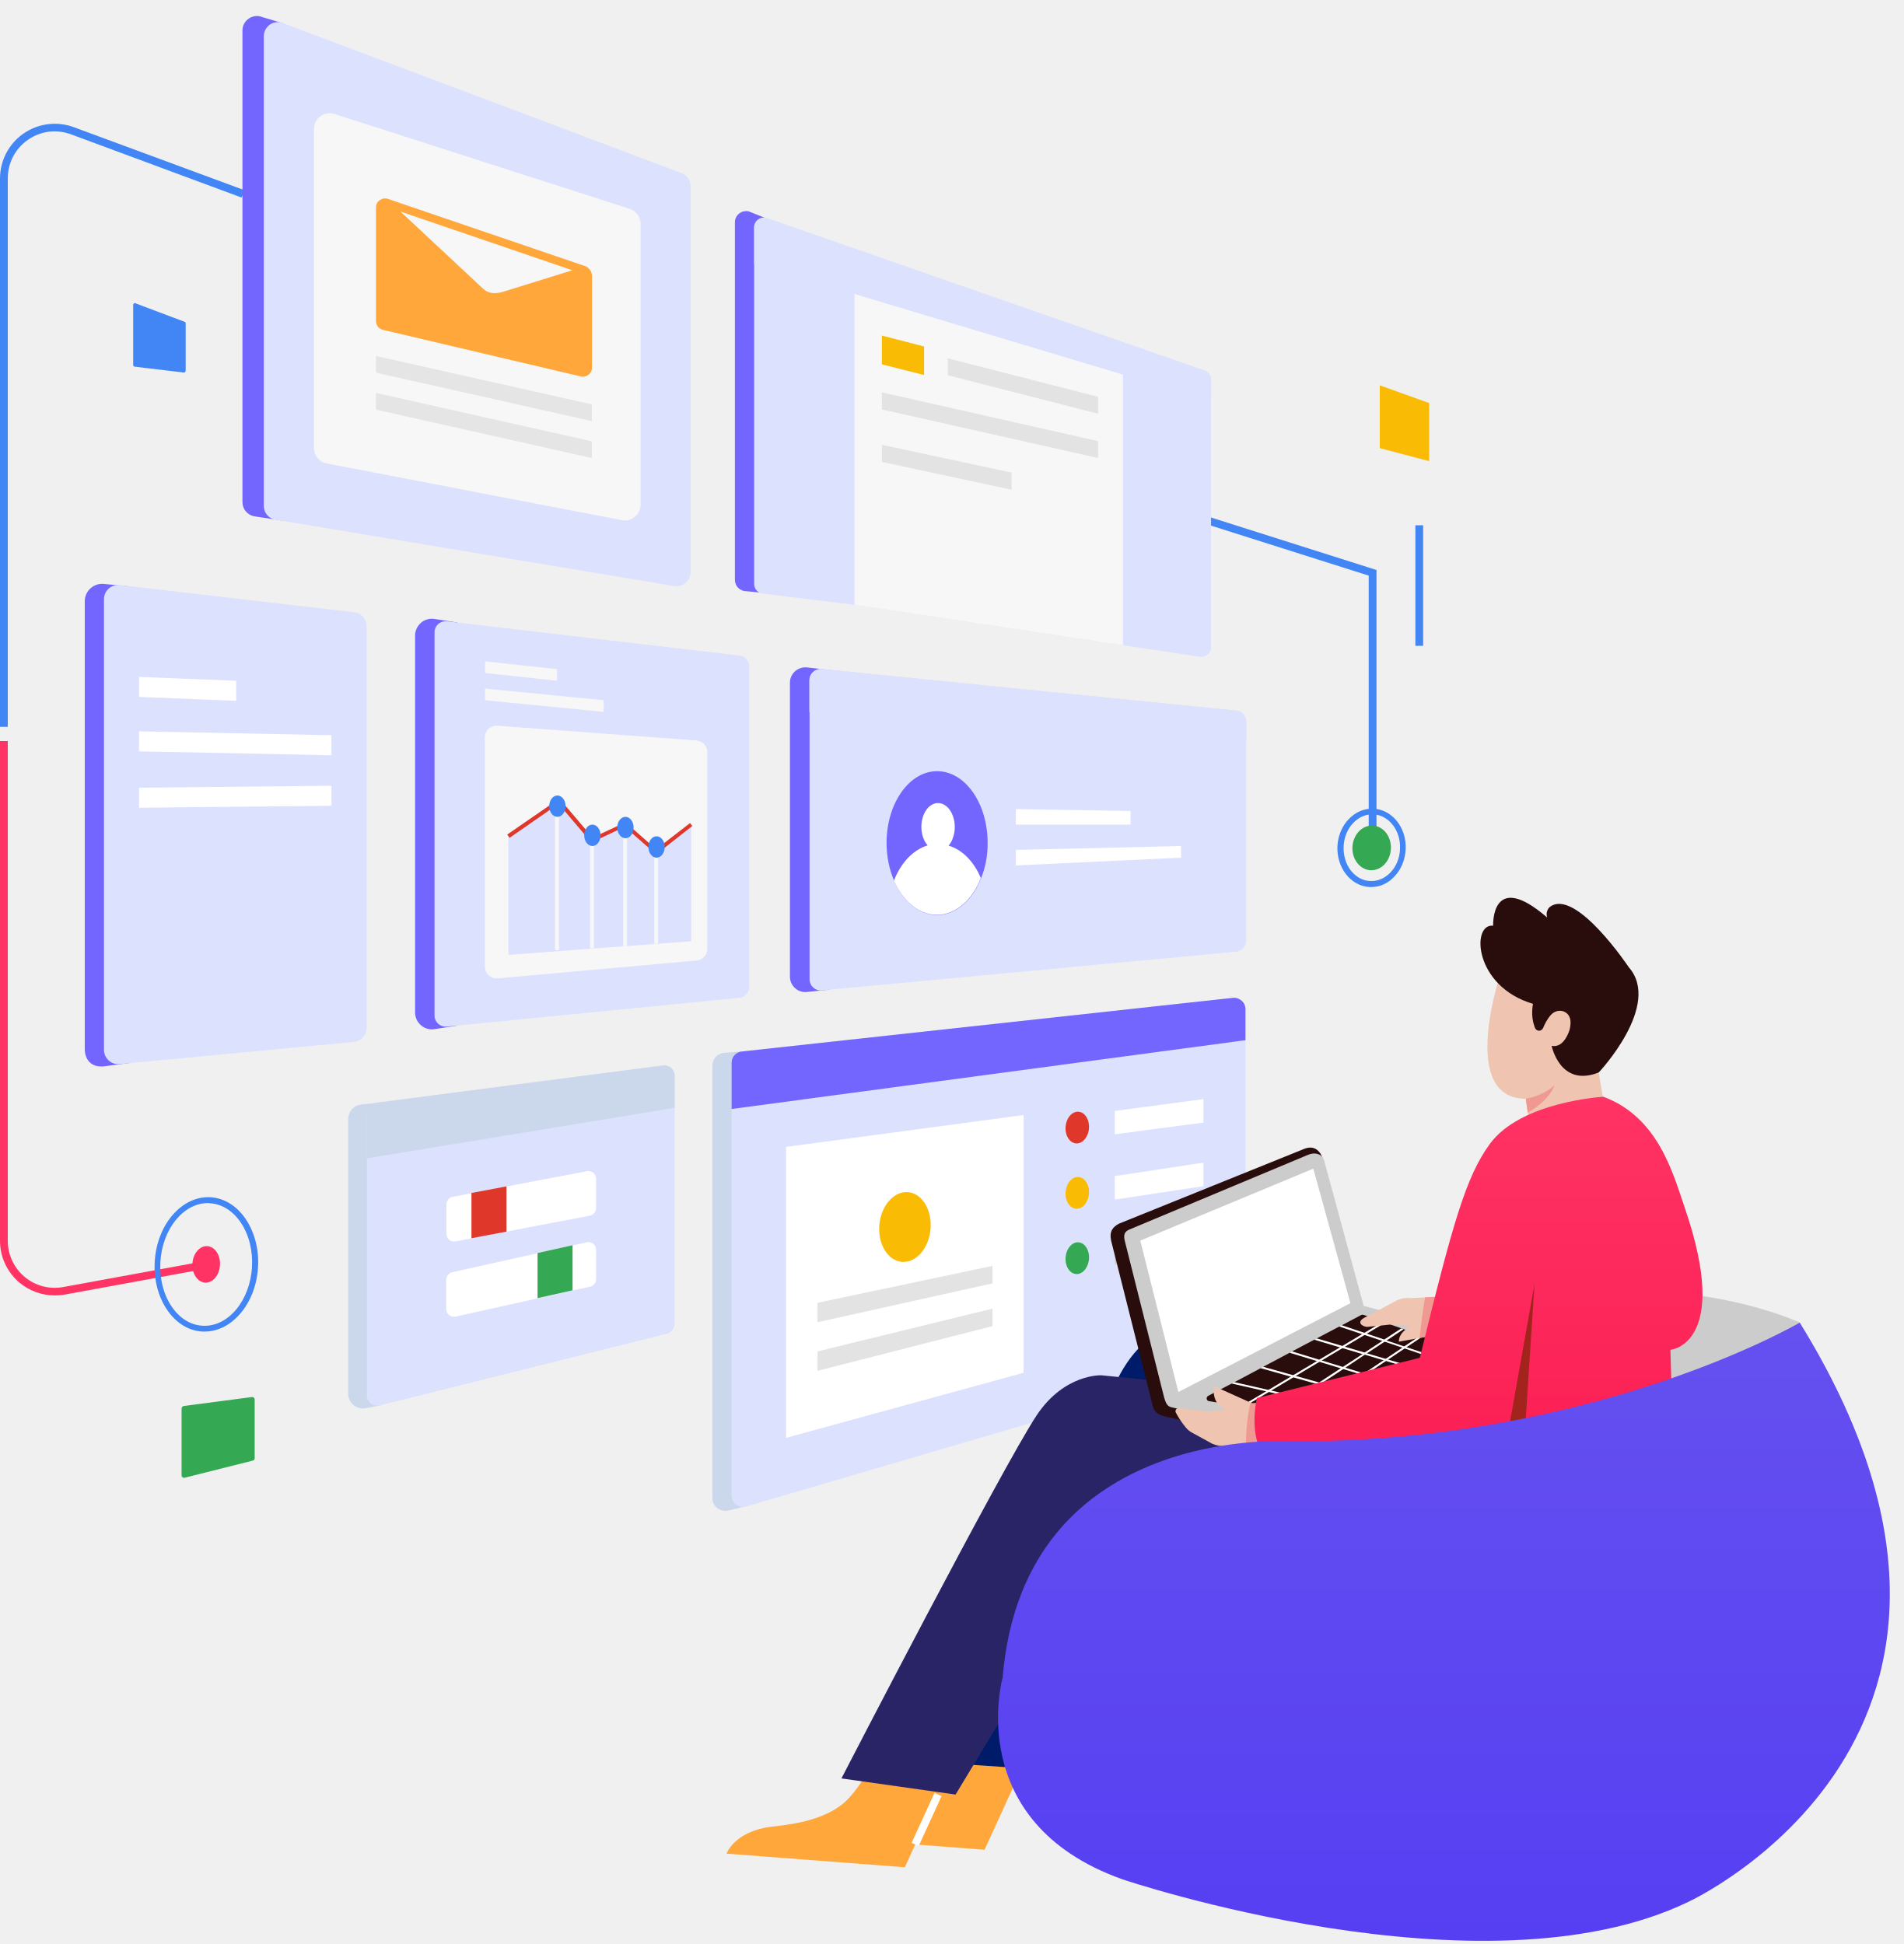
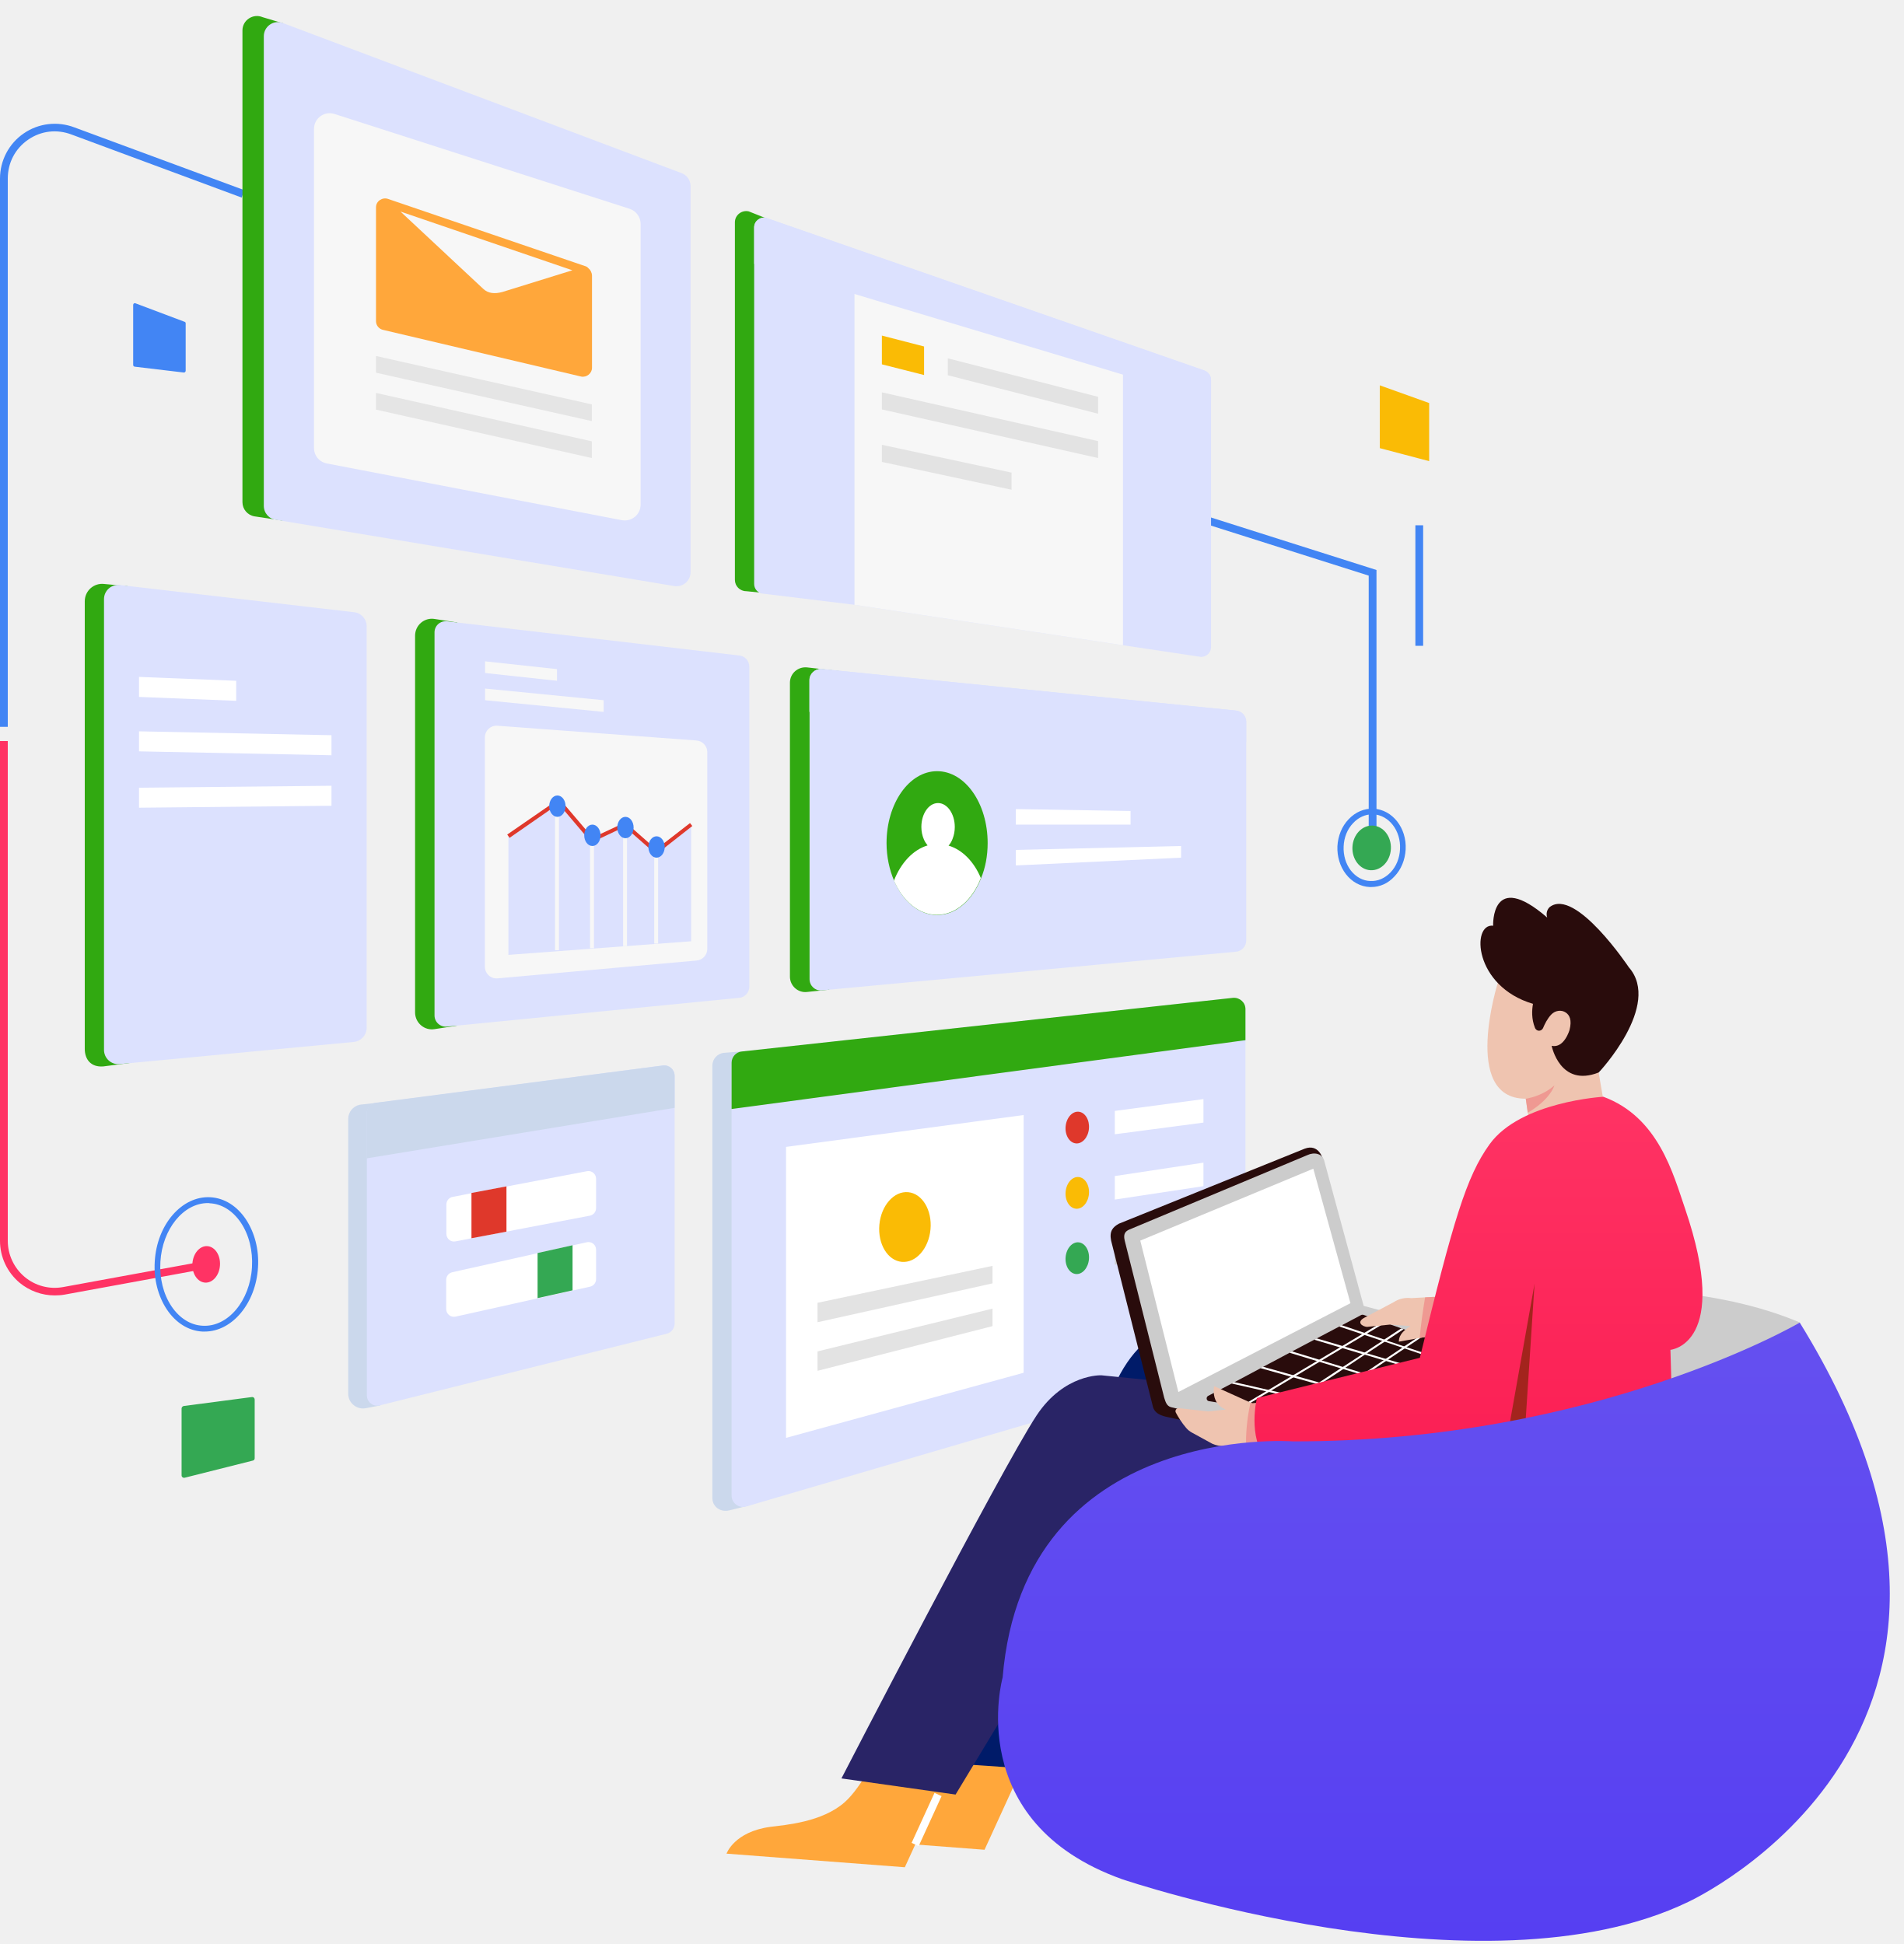
<svg xmlns="http://www.w3.org/2000/svg" width="94" height="96" viewBox="0 0 94 96" fill="none">
  <path d="M10.861 62.478C10.89 61.981 10.609 61.56 10.234 61.538C9.858 61.516 9.53 61.901 9.5 62.399C9.471 62.896 9.752 63.317 10.128 63.339C10.504 63.361 10.832 62.976 10.861 62.478Z" fill="#FF3364" />
  <path d="M12.574 69.115V72.014C12.574 72.072 12.536 72.12 12.478 72.129L9.119 72.974C9.042 72.993 8.965 72.936 8.965 72.859V69.557C8.965 69.499 9.013 69.442 9.071 69.432L12.43 68.991C12.517 68.981 12.574 69.039 12.574 69.115Z" fill="#34A853" />
  <path d="M9.167 15.967V18.309C9.167 18.357 9.119 18.405 9.071 18.396L6.652 18.108C6.604 18.098 6.575 18.069 6.575 18.021V15.055C6.575 14.998 6.633 14.95 6.69 14.979L9.109 15.89C9.148 15.9 9.167 15.929 9.167 15.967Z" fill="#4285F4" />
  <path d="M68.122 19.029V22.13L70.56 22.773V19.903L68.122 19.029Z" fill="#FABB05" />
  <path d="M67.959 41.634H67.575V28.426L57.439 25.211L57.554 24.846L67.959 28.148V41.634Z" fill="#4285F4" />
  <path d="M0.384 35.894H0V8.816C0 7.923 0.442 7.088 1.171 6.589C1.91 6.08 2.841 5.975 3.676 6.292L12.066 9.392L11.931 9.757L3.542 6.647C2.812 6.368 2.035 6.455 1.392 6.896C0.749 7.338 0.384 8.039 0.384 8.816V35.894Z" fill="#4285F4" />
  <path d="M2.697 63.971C2.073 63.971 1.459 63.75 0.969 63.347C0.355 62.828 0 62.08 0 61.273V36.595H0.384V61.273C0.384 61.964 0.691 62.617 1.219 63.059C1.747 63.5 2.438 63.683 3.12 63.558L10.136 62.272L10.204 62.646L3.187 63.932C3.024 63.961 2.86 63.971 2.697 63.971Z" fill="#FF3364" />
  <path d="M68.67 41.919C68.7 41.31 68.299 40.795 67.775 40.769C67.251 40.744 66.802 41.217 66.772 41.825C66.742 42.434 67.143 42.949 67.667 42.974C68.191 43 68.64 42.527 68.67 41.919Z" fill="#34A853" />
  <path d="M67.7 43.804C67.671 43.804 67.652 43.804 67.623 43.804C67.172 43.784 66.75 43.554 66.452 43.17C66.155 42.786 66.011 42.297 66.03 41.788C66.059 41.279 66.251 40.799 66.587 40.454C66.922 40.099 67.354 39.916 67.815 39.935C68.746 39.983 69.457 40.886 69.399 41.951C69.37 42.46 69.178 42.94 68.842 43.285C68.535 43.621 68.132 43.804 67.7 43.804ZM67.748 40.214C67.402 40.214 67.067 40.367 66.807 40.646C66.519 40.943 66.356 41.356 66.337 41.797C66.318 42.239 66.442 42.661 66.692 42.988C66.942 43.304 67.278 43.496 67.652 43.506C68.026 43.525 68.372 43.372 68.65 43.084C68.938 42.786 69.101 42.373 69.121 41.932C69.169 41.02 68.573 40.252 67.806 40.214C67.786 40.214 67.767 40.214 67.748 40.214Z" fill="#4285F4" />
  <path d="M10.107 65.756C10.069 65.756 10.031 65.756 9.992 65.756C9.301 65.718 8.677 65.324 8.236 64.662C7.804 64.009 7.583 63.164 7.641 62.291C7.746 60.467 8.984 59.046 10.386 59.123C11.077 59.162 11.701 59.555 12.142 60.217C12.574 60.87 12.795 61.715 12.738 62.588C12.632 64.364 11.461 65.756 10.107 65.756ZM10.261 59.411C9.061 59.411 8.015 60.688 7.919 62.31C7.871 63.126 8.063 63.903 8.466 64.508C8.86 65.094 9.407 65.439 10.002 65.468C11.25 65.545 12.344 64.239 12.44 62.579C12.488 61.763 12.296 60.985 11.893 60.381C11.499 59.795 10.952 59.45 10.357 59.421C10.328 59.411 10.29 59.411 10.261 59.411Z" fill="#4285F4" />
  <path d="M70.263 25.94H69.879V31.892H70.263V25.94Z" fill="#4285F4" />
-   <path d="M6.297 28.945L5.155 28.839C4.636 28.772 4.185 29.175 4.185 29.693V51.799C4.185 52.298 4.473 52.711 5.097 52.663L6.498 52.481L6.297 28.945Z" fill="#7366ff" />
+   <path d="M6.297 28.945L5.155 28.839C4.636 28.772 4.185 29.175 4.185 29.693V51.799C4.185 52.298 4.473 52.711 5.097 52.663L6.498 52.481L6.297 28.945Z" fill="#31a911" />
  <path d="M18.103 30.932V50.753C18.103 51.118 17.825 51.415 17.47 51.454L5.903 52.548C5.49 52.586 5.135 52.26 5.135 51.847V29.588C5.135 29.175 5.481 28.858 5.894 28.887L17.47 30.231C17.825 30.26 18.103 30.567 18.103 30.932Z" fill="#DCE1FE" />
  <path d="M6.863 33.427V34.416L11.662 34.608V33.619L6.863 33.427Z" fill="white" />
  <path d="M6.863 36.115V37.104L16.366 37.296V36.307L6.863 36.115Z" fill="white" />
  <path d="M6.863 38.899V39.887L16.366 39.791V38.803L6.863 38.899Z" fill="white" />
-   <path d="M22.576 30.74L21.463 30.567C20.954 30.48 20.493 30.874 20.493 31.392V49.995C20.493 50.513 20.954 50.907 21.463 50.82L22.576 50.648V30.74Z" fill="#7366ff" />
+   <path d="M22.576 30.74L21.463 30.567C20.954 30.48 20.493 30.874 20.493 31.392V49.995C20.493 50.513 20.954 50.907 21.463 50.82L22.576 50.648V30.74Z" fill="#31a911" />
  <path d="M21.453 50.148V31.229C21.453 30.893 21.741 30.644 22.077 30.682L36.504 32.371C36.782 32.4 36.994 32.64 36.994 32.919V48.728C36.994 49.006 36.782 49.246 36.504 49.275L22.077 50.696C21.741 50.734 21.453 50.475 21.453 50.148Z" fill="#DCE1FE" />
  <path d="M23.939 36.413V47.739C23.939 48.075 24.227 48.344 24.563 48.315L34.402 47.432C34.7 47.403 34.92 47.154 34.92 46.856V37.142C34.92 36.835 34.68 36.585 34.373 36.566L24.534 35.837C24.208 35.827 23.939 36.086 23.939 36.413Z" fill="#F7F7F7" />
  <path d="M25.101 47.154V41.298L27.596 39.571L29.228 41.49L30.86 40.722L32.396 42.066L34.123 40.722V46.482L25.101 47.154Z" fill="#DCE1FE" />
  <path d="M27.596 39.955H27.404V46.923H27.596V39.955Z" fill="#F7F7F7" />
  <path d="M29.324 41.682H29.132V46.827H29.324V41.682Z" fill="#F7F7F7" />
  <path d="M32.396 42.191L30.841 40.828L29.199 41.605L27.577 39.695L25.158 41.375L25.043 41.212L27.616 39.436L29.257 41.365L30.879 40.607L32.396 41.941L34.066 40.646L34.181 40.79L32.396 42.191Z" fill="#DF382B" />
  <path d="M27.52 40.338C27.742 40.338 27.923 40.102 27.923 39.81C27.923 39.519 27.742 39.283 27.52 39.283C27.297 39.283 27.116 39.519 27.116 39.81C27.116 40.102 27.297 40.338 27.52 40.338Z" fill="#4285F4" />
  <path d="M30.956 40.914H30.764V46.722H30.956V40.914Z" fill="#F7F7F7" />
  <path d="M32.492 42.258H32.3V46.597H32.492V42.258Z" fill="#F7F7F7" />
  <path d="M29.247 41.778C29.47 41.778 29.651 41.542 29.651 41.25C29.651 40.959 29.47 40.722 29.247 40.722C29.025 40.722 28.844 40.959 28.844 41.25C28.844 41.542 29.025 41.778 29.247 41.778Z" fill="#4285F4" />
  <path d="M30.879 41.394C31.102 41.394 31.282 41.158 31.282 40.866C31.282 40.575 31.102 40.338 30.879 40.338C30.657 40.338 30.476 40.575 30.476 40.866C30.476 41.158 30.657 41.394 30.879 41.394Z" fill="#4285F4" />
  <path d="M32.415 42.354C32.638 42.354 32.818 42.118 32.818 41.826C32.818 41.535 32.638 41.298 32.415 41.298C32.192 41.298 32.012 41.535 32.012 41.826C32.012 42.118 32.192 42.354 32.415 42.354Z" fill="#4285F4" />
  <path d="M23.949 34.003V34.579L29.804 35.155V34.579L23.949 34.003Z" fill="#F7F7F7" />
  <path d="M23.949 32.659V33.235L27.5 33.619V33.043L23.949 32.659Z" fill="#F7F7F7" />
-   <path d="M13.947 25.71L12.565 25.499C12.219 25.441 11.97 25.144 11.97 24.798V1.502C11.97 0.993 12.498 0.648 12.968 0.849L13.966 1.147L13.947 25.71Z" fill="#7366ff" />
+   <path d="M13.947 25.71L12.565 25.499C12.219 25.441 11.97 25.144 11.97 24.798V1.502C11.97 0.993 12.498 0.648 12.968 0.849L13.966 1.147L13.947 25.71Z" fill="#31a911" />
  <path d="M34.095 9.19V28.254C34.095 28.676 33.73 28.993 33.317 28.945L13.64 25.672C13.285 25.633 13.025 25.336 13.025 24.98V1.79C13.025 1.3 13.515 0.964 13.966 1.137L33.644 8.547C33.912 8.643 34.095 8.902 34.095 9.19Z" fill="#DCE1FE" />
  <path d="M16.519 5.629L31.09 10.313C31.407 10.419 31.628 10.717 31.628 11.053V24.923C31.628 25.403 31.196 25.767 30.716 25.691L16.145 22.888C15.771 22.821 15.502 22.504 15.502 22.12V6.368C15.502 5.841 16.011 5.466 16.519 5.629Z" fill="#F7F7F7" />
  <path d="M29.055 13.251C29.007 13.193 28.95 13.155 28.873 13.136L19.159 9.824C18.89 9.728 18.564 9.92 18.564 10.237V15.862C18.564 16.073 18.718 16.255 18.929 16.294L28.7 18.597C28.969 18.645 29.228 18.434 29.228 18.165V13.606C29.219 13.452 29.151 13.328 29.055 13.251ZM24.794 14.422C24.429 14.518 24.102 14.499 23.853 14.259L19.773 10.448L28.259 13.347L24.794 14.422Z" fill="#FFA73B" />
  <path d="M29.219 19.97V20.795L18.564 18.405V17.58L29.219 19.97Z" fill="#E5E5E5" />
  <path d="M29.219 21.794V22.619L18.564 20.229V19.404L29.219 21.794Z" fill="#E5E5E5" />
-   <path d="M41.611 33.159L39.835 32.957C39.384 32.919 39 33.264 39 33.715V48.229C39 48.68 39.393 49.035 39.835 48.987L40.939 48.872L41.611 33.159Z" fill="#7366ff" />
+   <path d="M41.611 33.159L39.835 32.957C39.384 32.919 39 33.264 39 33.715V48.229C39 48.68 39.393 49.035 39.835 48.987L40.939 48.872L41.611 33.159Z" fill="#31a911" />
  <path d="M61.528 35.645V46.443C61.528 46.741 61.298 46.981 61.01 47L40.555 48.91C40.238 48.929 39.969 48.68 39.969 48.353V33.59C39.969 33.274 40.238 33.024 40.555 33.034L61.01 35.088C61.298 35.107 61.528 35.347 61.528 35.645Z" fill="#DCE1FE" />
  <path d="M61.528 35.645V36.643L39.96 35.155V33.59C39.96 33.274 40.228 33.024 40.545 33.034L61 35.088C61.298 35.107 61.528 35.347 61.528 35.645Z" fill="#DCE1FE" />
-   <path d="M48.762 41.634C48.762 42.268 48.647 42.863 48.435 43.372C48.013 44.456 47.197 45.186 46.266 45.186C45.364 45.186 44.577 44.504 44.145 43.496C43.914 42.959 43.77 42.316 43.77 41.634C43.77 39.676 44.884 38.083 46.266 38.083C47.648 38.083 48.762 39.666 48.762 41.634Z" fill="#7366ff" />
+   <path d="M48.762 41.634C48.762 42.268 48.647 42.863 48.435 43.372C48.013 44.456 47.197 45.186 46.266 45.186C45.364 45.186 44.577 44.504 44.145 43.496C43.914 42.959 43.77 42.316 43.77 41.634C43.77 39.676 44.884 38.083 46.266 38.083C47.648 38.083 48.762 39.666 48.762 41.634Z" fill="#31a911" />
  <path d="M46.832 41.759C46.919 41.663 46.986 41.548 47.034 41.413C47.101 41.241 47.139 41.049 47.139 40.838C47.139 40.185 46.765 39.657 46.314 39.657C45.853 39.657 45.489 40.185 45.489 40.838C45.489 41.068 45.536 41.27 45.613 41.452C45.661 41.567 45.728 41.663 45.796 41.749C45.085 41.961 44.481 42.604 44.135 43.487C44.577 44.504 45.364 45.176 46.256 45.176C47.188 45.176 48.003 44.447 48.426 43.362C48.09 42.556 47.514 41.961 46.832 41.759Z" fill="white" />
  <path d="M50.154 39.955L55.817 40.05V40.722H50.154V39.955Z" fill="white" />
  <path d="M50.154 41.97L58.312 41.778V42.354L50.154 42.738V41.97Z" fill="white" />
  <path d="M18.794 54.439L17.758 54.554C17.422 54.631 17.191 54.919 17.191 55.264V68.828C17.191 69.288 17.623 69.634 18.074 69.538L18.775 69.403L18.794 54.439Z" fill="#CBD8EC" />
  <path d="M33.308 53.124V65.362C33.308 65.593 33.145 65.804 32.924 65.862L18.746 69.403C18.42 69.48 18.113 69.24 18.113 68.904V54.977C18.113 54.717 18.305 54.506 18.554 54.468L32.732 52.615C33.039 52.577 33.308 52.817 33.308 53.124Z" fill="#DCE1FE" />
  <path d="M29.43 58.211V59.661C29.43 59.843 29.295 60.006 29.113 60.035L25.389 60.745L25.005 60.822L23.277 61.148L22.797 61.245L22.49 61.302C22.25 61.35 22.039 61.168 22.039 60.928V59.478C22.039 59.296 22.173 59.133 22.355 59.104L22.807 59.018L23.287 58.922L25.014 58.595L25.398 58.518L28.979 57.837C29.209 57.789 29.43 57.971 29.43 58.211Z" fill="white" />
  <path d="M29.43 61.715V63.164C29.43 63.347 29.305 63.5 29.132 63.539L28.268 63.731L26.541 64.115L25.389 64.374L22.797 64.95L22.5 65.017C22.259 65.074 22.029 64.892 22.029 64.642V63.203C22.029 63.02 22.154 62.867 22.327 62.828L22.787 62.723L25.379 62.147L26.531 61.888L28.259 61.504L28.95 61.35C29.199 61.283 29.43 61.465 29.43 61.715Z" fill="white" />
  <path d="M33.308 53.124V54.708L18.103 57.203V54.967C18.103 54.708 18.295 54.497 18.545 54.458L32.732 52.615C33.039 52.577 33.308 52.817 33.308 53.124Z" fill="#CBD8EC" />
  <path d="M25.005 58.586V60.822L23.277 61.148V58.912L25.005 58.586Z" fill="#DF382B" />
  <path d="M28.268 61.494V63.721L26.541 64.105V61.878L28.268 61.494Z" fill="#34A853" />
  <path d="M36.946 51.895L35.746 51.991C35.419 52.02 35.17 52.298 35.17 52.625V73.972C35.17 74.404 35.563 74.692 36.005 74.587L36.936 74.356L36.946 51.895Z" fill="#CBD8EC" />
  <path d="M61.49 49.832V66.745C61.49 66.994 61.326 67.215 61.086 67.282L36.84 74.395C36.485 74.5 36.12 74.232 36.12 73.857V52.481C36.12 52.193 36.341 51.943 36.638 51.924L60.885 49.275C61.211 49.256 61.49 49.505 61.49 49.832Z" fill="#DCE1FE" />
  <path d="M38.808 56.637L50.537 55.063V67.791L38.808 71.006V56.637Z" fill="white" />
  <path d="M53.763 55.735C53.724 56.167 53.436 56.493 53.12 56.464C52.803 56.435 52.572 56.061 52.611 55.629C52.649 55.197 52.937 54.871 53.254 54.9C53.571 54.928 53.801 55.303 53.763 55.735Z" fill="#DF382B" />
  <path d="M55.039 54.861V56.013L59.416 55.437V54.276L55.039 54.861Z" fill="white" />
  <path d="M53.763 58.96C53.724 59.392 53.436 59.718 53.12 59.69C52.803 59.661 52.572 59.286 52.611 58.854C52.649 58.422 52.937 58.096 53.254 58.125C53.571 58.154 53.801 58.528 53.763 58.96Z" fill="#FABB05" />
  <path d="M55.039 58.077V59.238L59.416 58.576V57.415L55.039 58.077Z" fill="white" />
  <path d="M53.763 62.185C53.724 62.617 53.436 62.944 53.12 62.915C52.803 62.886 52.572 62.511 52.611 62.08C52.649 61.648 52.937 61.321 53.254 61.35C53.571 61.379 53.801 61.753 53.763 62.185Z" fill="#34A853" />
  <path d="M55.039 61.302V62.454L59.416 61.715V60.553L55.039 61.302Z" fill="#CCCCCC" />
-   <path d="M61.49 49.832V51.367L36.12 54.765V52.481C36.12 52.193 36.341 51.943 36.638 51.924L60.885 49.275C61.211 49.256 61.49 49.505 61.49 49.832Z" fill="#7366ff" />
+   <path d="M61.49 49.832V51.367L36.12 54.765V52.481C36.12 52.193 36.341 51.943 36.638 51.924L60.885 49.275C61.211 49.256 61.49 49.505 61.49 49.832Z" fill="#31a911" />
  <path d="M45.94 60.71C46.027 59.76 45.533 58.937 44.837 58.873C44.14 58.809 43.504 59.527 43.416 60.477C43.329 61.428 43.823 62.25 44.52 62.314C45.217 62.378 45.852 61.66 45.94 60.71Z" fill="#FABB05" />
  <path d="M40.363 64.335V65.295L49.002 63.376V62.512L40.363 64.335Z" fill="#E3E3E3" />
  <path d="M40.363 66.735V67.695L49.002 65.487V64.623L40.363 66.735Z" fill="#E3E3E3" />
-   <path d="M38.923 11.216L36.965 10.438C36.619 10.361 36.283 10.621 36.283 10.976V28.637C36.283 28.945 36.533 29.194 36.84 29.194L38.654 29.377L38.923 11.216Z" fill="#7366ff" />
+   <path d="M38.923 11.216L36.965 10.438C36.619 10.361 36.283 10.621 36.283 10.976V28.637C36.283 28.945 36.533 29.194 36.84 29.194L38.654 29.377L38.923 11.216Z" fill="#31a911" />
  <path d="M59.791 18.76V31.959C59.791 32.227 59.56 32.448 59.291 32.439L55.442 31.863L42.187 29.866L37.694 29.319C37.435 29.309 37.234 29.098 37.234 28.839V11.235C37.234 10.928 37.522 10.697 37.829 10.765L59.426 18.29C59.637 18.348 59.791 18.54 59.791 18.76Z" fill="#DCE1FE" />
  <path d="M55.442 17.052V31.863L42.187 29.866V13.222L55.442 17.052Z" fill="#F7F7F7" />
  <path d="M59.791 18.76V19.807L37.234 13.03V11.225C37.234 10.918 37.522 10.688 37.829 10.755L59.426 18.28C59.637 18.348 59.791 18.54 59.791 18.76Z" fill="#DCE1FE" />
  <path d="M43.54 19.375V20.219L54.214 22.619V21.784L43.54 19.375Z" fill="#E3E3E3" />
  <path d="M43.54 21.966V22.811L49.942 24.184V23.339L43.54 21.966Z" fill="#E3E3E3" />
  <path d="M45.623 17.11L43.54 16.572V17.992L45.623 18.52V17.11Z" fill="#FABB05" />
  <path d="M46.794 17.695V18.53L54.214 20.431V19.596L46.794 17.695Z" fill="#E3E3E3" />
  <path d="M79.401 55.725L75.667 56.676L75.427 54.938L75.331 54.257H75.302C72.135 54.237 73.958 48.507 73.958 48.507L78.134 48.334L79.401 55.725Z" fill="#EFC4B0" />
  <path d="M80.418 47.768C80.418 47.768 77.779 43.813 76.512 44.792C76.512 44.792 76.281 44.984 76.387 45.311C73.603 42.901 73.718 45.714 73.718 45.714C72.634 45.589 72.758 48.709 75.686 49.572C75.629 49.889 75.609 50.312 75.782 50.753C75.801 50.811 75.859 50.868 75.916 50.888C76.022 50.926 76.137 50.868 76.185 50.763C76.262 50.58 76.387 50.312 76.588 50.1C76.78 49.899 77.088 49.851 77.308 50.004C77.491 50.129 77.615 50.369 77.491 50.859C77.491 50.859 77.231 51.78 76.608 51.646C76.608 51.646 77.02 53.719 78.93 52.961C78.93 52.97 82.06 49.64 80.418 47.768Z" fill="#290C0C" />
  <path d="M48.608 91.346L39.806 90.674C39.806 90.674 40.18 89.59 41.975 89.35C42.724 89.254 44.529 89.119 45.642 88.131C46.506 87.363 47.37 85.539 47.37 85.539L51.161 85.769L48.608 91.346Z" fill="#FFA73B" />
  <path d="M44.673 92.21L35.87 91.538C35.87 91.538 36.245 90.454 38.04 90.214C38.789 90.118 40.593 89.983 41.707 88.995C42.571 88.227 43.434 86.403 43.434 86.403L47.226 86.633L44.673 92.21Z" fill="#FFA73B" />
  <path d="M65.972 66.265L59.148 65.372C59.148 65.372 56.393 64.902 54.857 68.818L46.852 87.075L51.209 87.372L61.768 69.557L65.511 69.96L65.972 66.265Z" fill="#001B69" />
  <path d="M67.316 69.202L54.377 67.916C54.377 67.916 52.553 67.829 51.181 69.893C49.443 72.523 41.543 87.823 41.543 87.823L47.178 88.62L56.057 73.934L66.625 74.635L67.316 69.202Z" fill="#292466" />
  <path d="M67.537 64.998C67.873 64.911 80.553 61.801 88.856 65.305L89.518 70.277L66.894 74.808L67.537 64.998Z" fill="#CCCCCC" />
  <path d="M56.93 69.499L54.857 61.264C54.761 60.784 54.953 60.592 55.241 60.429L64.417 56.724C65.118 56.464 65.31 57.232 65.31 57.232L65.079 57.991L59.282 61.129L70.33 71.986L69.764 72.629L57.736 69.999C57.544 69.951 57.065 69.903 56.93 69.499Z" fill="#290C0C" />
  <path d="M64.552 57.04L55.759 60.717C55.615 60.784 55.433 60.88 55.529 61.264L57.477 69.019C57.544 69.231 57.602 69.432 57.813 69.49C59.887 69.989 69.975 72.408 70.004 72.312C70.023 72.225 73.248 68.453 74.467 67.033C74.678 66.783 74.563 66.399 74.246 66.313L67.326 64.489L65.396 57.386C65.32 56.944 64.868 56.887 64.552 57.04Z" fill="#CCCCCC" />
  <path d="M71.079 66.495L70.637 66.927L70.56 67.004L67.671 69.835L67.633 69.874L67.143 70.354C67.115 70.382 67.067 70.402 67.028 70.392L59.685 69.192C59.56 69.173 59.532 69 59.647 68.933L60.818 68.319L60.952 68.252L62.248 67.561L62.373 67.493L63.688 66.793L63.812 66.725L64.888 66.159L65.012 66.092L66.126 65.506L66.241 65.449L67.201 64.94C67.239 64.921 67.278 64.921 67.316 64.93L69.197 65.602L69.313 65.641L71.05 66.265C71.127 66.303 71.156 66.418 71.079 66.495Z" fill="#290C0C" />
  <path d="M68.317 65.249L61.315 69.419L61.364 69.501L68.366 65.332L68.317 65.249Z" fill="white" />
  <path d="M69.293 65.641L68.458 66.198L68.362 66.255L67.489 66.831L67.383 66.898L66.423 67.541L66.318 67.609L65.252 68.309L65.147 68.376L64.206 69L64.1 69.077L63.073 69.749L63.016 69.663L63.966 69.039L64.081 68.972L65.022 68.348L65.127 68.271L66.193 67.57L66.299 67.503L67.268 66.869L67.374 66.793L68.247 66.217L68.343 66.15L69.178 65.602H69.188L69.293 65.641Z" fill="white" />
  <path d="M67.681 69.787L67.671 69.835L67.662 69.883L67.633 69.874L64.1 69.077L63.966 69.039L60.798 68.319L60.933 68.252L64.081 68.972L64.206 69L67.681 69.787Z" fill="white" />
  <path d="M68.247 69.144L68.218 69.24L65.147 68.376L65.022 68.348L62.229 67.561L62.353 67.493L65.127 68.271L65.252 68.309L68.247 69.144Z" fill="white" />
  <path d="M63.669 66.802L66.193 67.57L66.318 67.609L69.034 68.434L69.063 68.348L66.423 67.541L66.299 67.503L63.784 66.735L63.669 66.802Z" fill="white" />
  <path d="M69.888 67.541L69.86 67.637L67.383 66.898L67.268 66.869L64.888 66.159L65.003 66.092L67.374 66.793L67.489 66.831L69.888 67.541Z" fill="white" />
  <path d="M70.064 65.996L64.245 69.899L64.298 69.979L70.118 66.076L70.064 65.996Z" fill="white" />
  <path d="M64.84 57.712L56.297 61.264L58.178 68.741L66.673 64.355L64.84 57.712Z" fill="white" />
  <path d="M70.637 66.927L70.608 67.013L70.56 67.004L68.362 66.255L68.247 66.217L66.116 65.506L66.231 65.439L68.343 66.15L68.458 66.198L70.637 66.927Z" fill="white" />
  <path d="M63.237 71.342L61.95 71.314L61.518 71.342L60.462 71.41C60.251 71.419 60.04 71.381 59.848 71.294L58.85 70.747C58.744 70.69 58.648 70.613 58.572 70.526C58.341 70.258 58.159 69.96 58.053 69.759C57.996 69.653 58.082 69.528 58.197 69.538L59.656 69.701L60.52 69.605C59.752 69.317 59.944 68.453 59.944 68.453L61.73 69.26L61.826 69.298L63.016 69.221L63.237 71.342Z" fill="#EFC4B0" />
  <path d="M63.237 71.343L61.95 71.314L61.518 71.343C61.509 70.469 61.634 69.73 61.739 69.269L61.835 69.308L63.025 69.231L63.237 71.343Z" fill="#EF9992" />
  <path d="M73.142 64.047L72.567 65.967L71.29 65.862L70.09 66.073L69.063 66.255C69.063 65.871 69.389 65.641 69.639 65.487L68.641 65.41L67.489 65.526C67.258 65.506 66.942 65.295 67.374 65.065L68.804 64.307C69.063 64.134 69.37 64.067 69.677 64.105L70.359 64.067L70.743 64.047H73.142Z" fill="#EFC4B0" />
  <path d="M73.142 64.047L72.567 65.967L71.29 65.862L70.09 66.073C70.157 65.343 70.263 64.652 70.359 64.067L70.743 64.047H73.142Z" fill="#EF9992" />
  <path d="M82.559 69.711L82.472 66.658C82.472 66.658 85.487 66.399 83.192 59.68C82.607 57.981 81.887 55.169 79.161 54.161C79.161 54.161 75.072 54.391 73.546 56.503C72.394 58.096 71.751 60.275 70.1 67.052L62.056 69.039C62.056 69.039 61.576 70.959 62.536 72.11L82.559 69.711Z" fill="url(#paint0_linear_901_2543)" />
  <path d="M75.763 63.395L75.273 70.91L74.419 70.959L75.763 63.395Z" fill="#A3241D" />
  <path d="M88.856 65.314C88.856 65.314 78.835 71.198 63.841 71.179C63.841 71.179 50.557 70.181 49.501 82.842C49.501 82.842 47.495 89.983 55.414 92.805C55.414 92.805 73.191 98.824 83.356 93.919C83.365 93.909 101.42 85.654 88.856 65.314Z" fill="url(#paint1_linear_901_2543)" />
  <path d="M46.138 88.537L45.007 91.006L45.356 91.166L46.487 88.697L46.138 88.537Z" fill="white" />
  <path d="M76.742 53.604C76.742 53.604 76.55 54.295 75.427 54.948L75.331 54.266H75.302C75.734 54.19 76.281 54.007 76.742 53.604Z" fill="#EF9992" />
  <defs>
    <linearGradient id="paint0_linear_901_2543" x1="72.995" y1="54.161" x2="72.995" y2="72.11" gradientUnits="userSpaceOnUse">
      <stop stop-color="#FF3364" />
      <stop offset="1" stop-color="#FB1F54" />
    </linearGradient>
    <linearGradient id="paint1_linear_901_2543" x1="71.288" y1="65.314" x2="71.288" y2="95.843" gradientUnits="userSpaceOnUse">
      <stop stop-color="#6550F0" />
      <stop offset="1" stop-color="#563FF2" />
    </linearGradient>
  </defs>
</svg>
